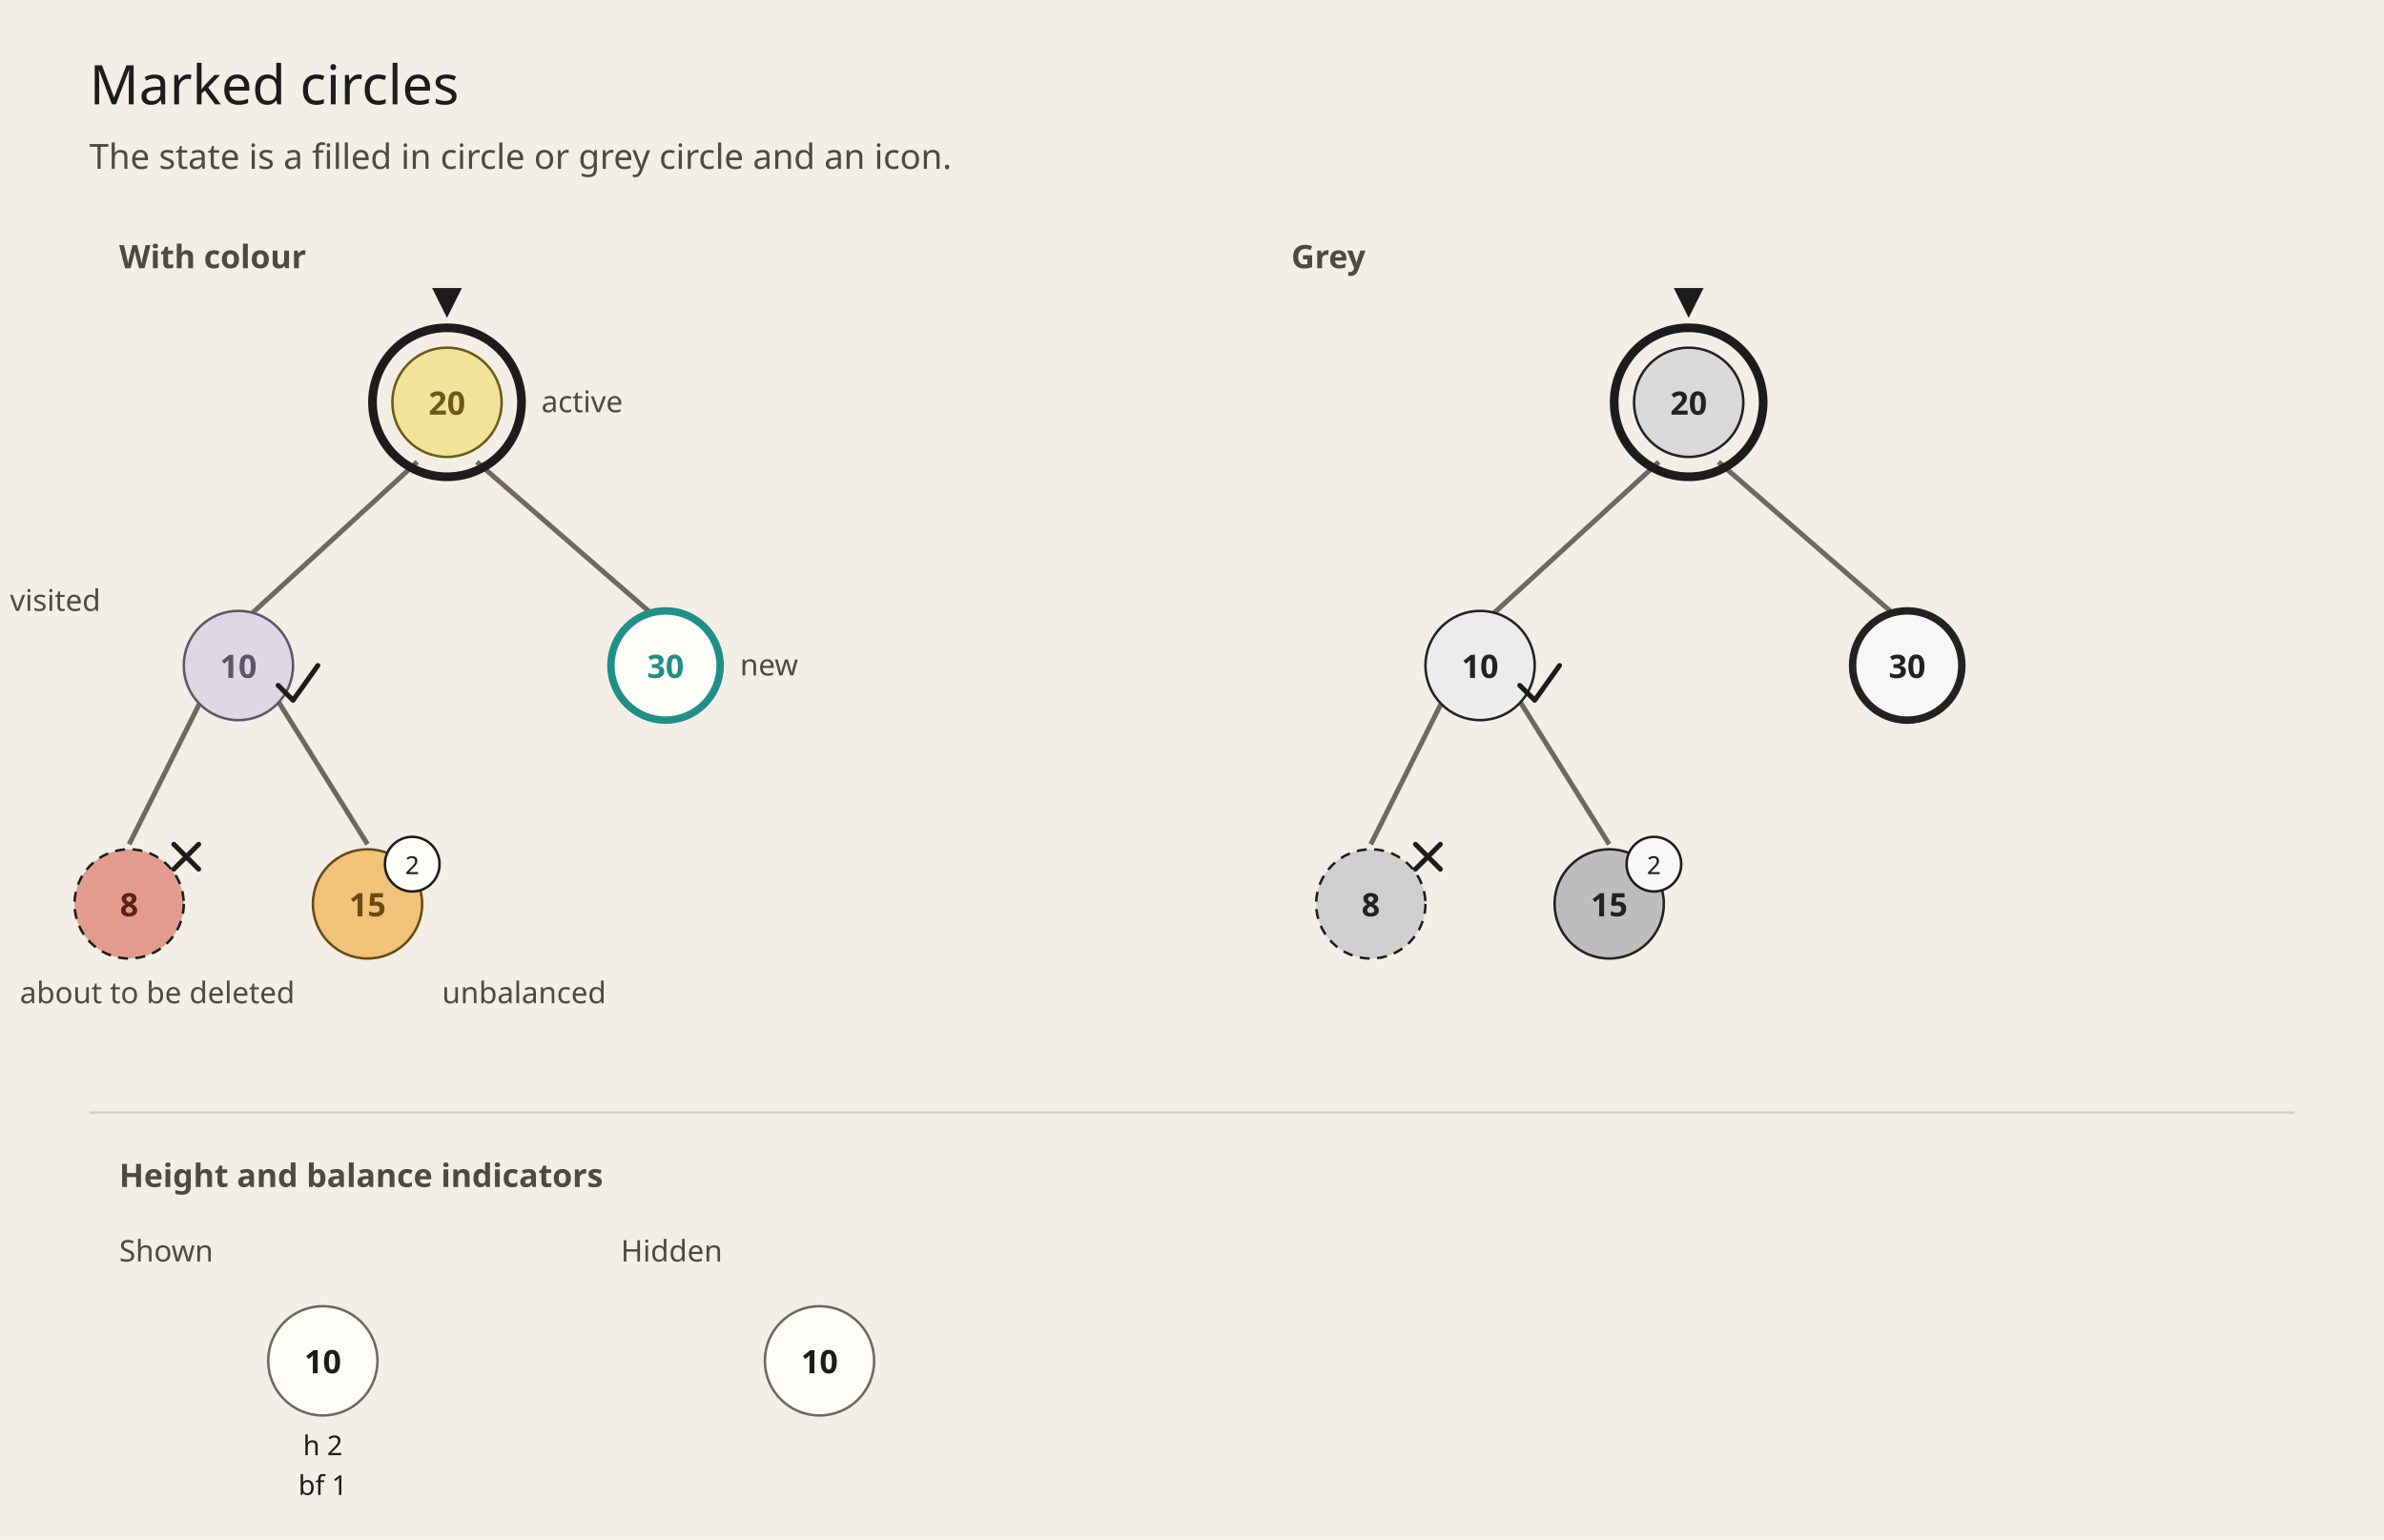
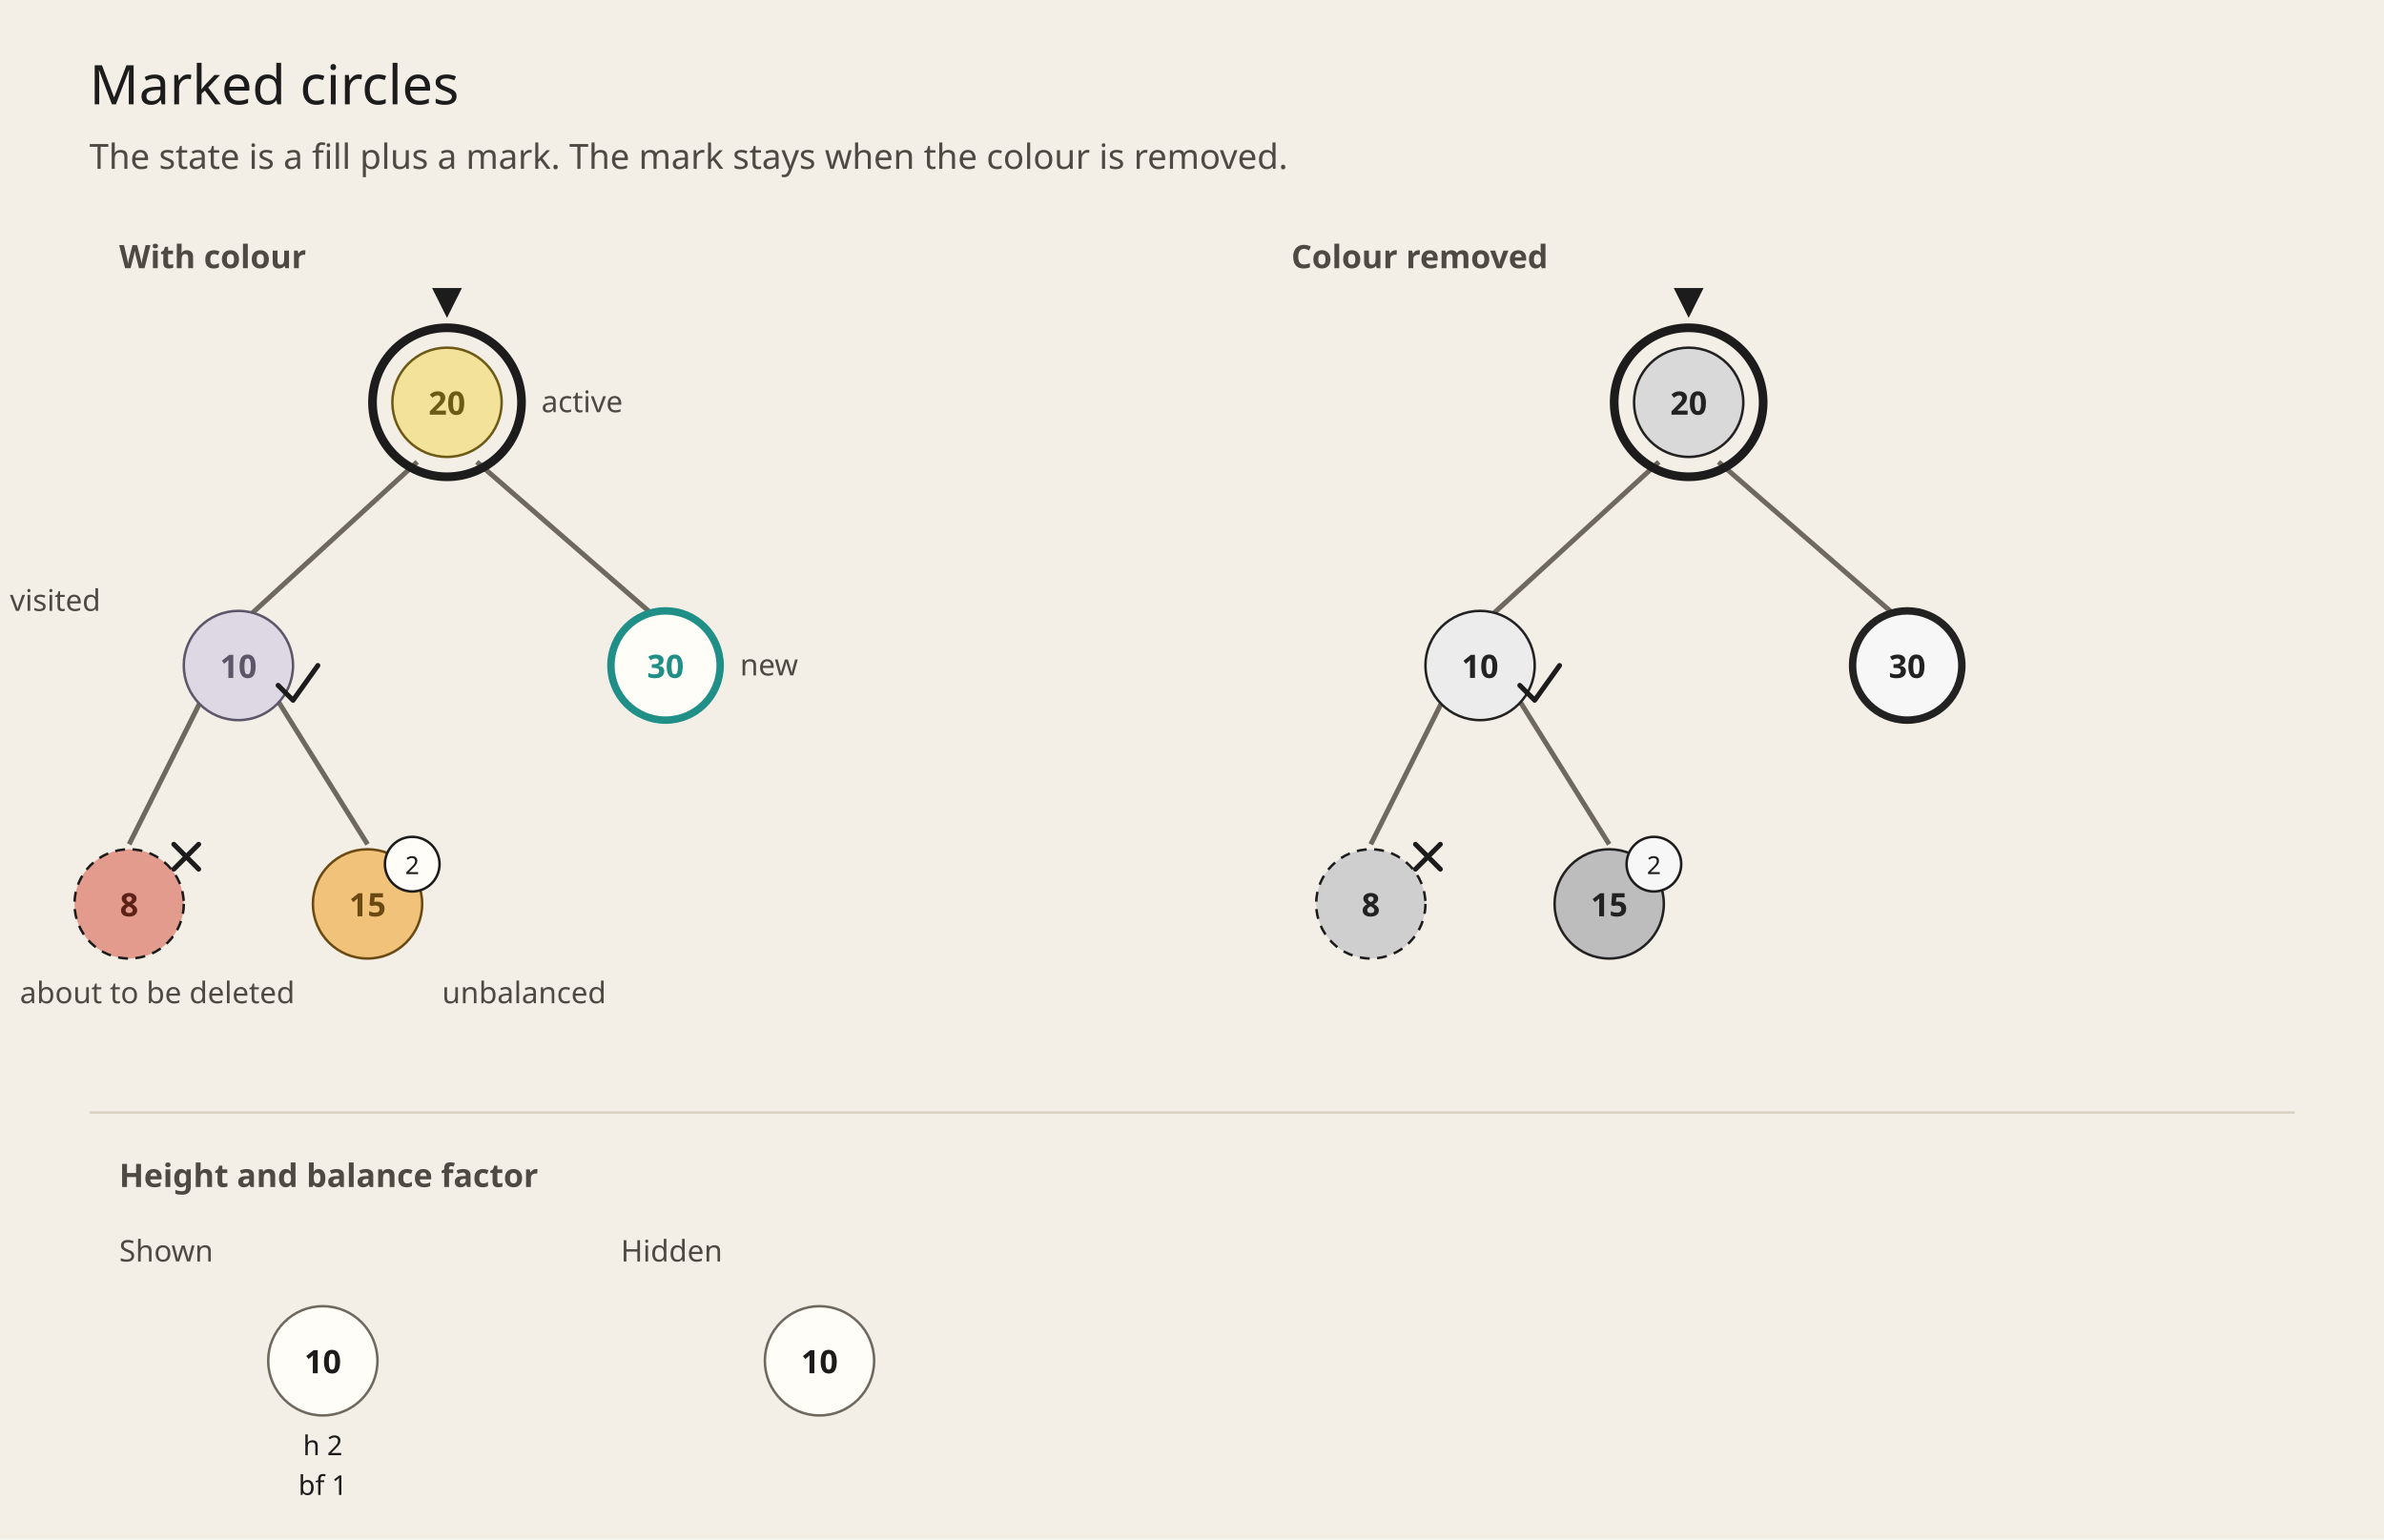
<svg xmlns="http://www.w3.org/2000/svg" viewBox="0 0 960 620" font-family="ui-sans-serif, system-ui, sans-serif">
  <rect width="960" height="620" fill="#f3efe6" />
  <text x="36" y="42" font-size="22" fill="#1c1c1c">Marked circles</text>
-   <text x="36" y="68" font-size="14" fill="#4e4942">The state is a filled in circle or grey circle and an icon.</text>
+   <text x="36" y="68" font-size="14" fill="#4e4942">The state is a fill plus a mark. The mark stays when the colour is removed.</text>
  <text x="48" y="108" font-size="13" font-weight="600" fill="#4e4942">With colour</text>
  <g stroke="#6e685f" stroke-width="2">
    <line x1="168" y1="186" x2="96" y2="252" />
    <line x1="192" y1="186" x2="268" y2="252" />
    <line x1="84" y1="276" x2="52" y2="340" />
    <line x1="108" y1="276" x2="148" y2="340" />
  </g>
  <g fill="#1c1c1c">
    <polygon points="180,128 174,116 186,116" />
    <circle cx="180" cy="162" r="30" fill="none" stroke="#1c1c1c" stroke-width="3.5" />
    <circle cx="180" cy="162" r="22" fill="#f3e29a" stroke="#6d5a16" />
    <text x="180" y="167" text-anchor="middle" font-size="13" font-weight="600" fill="#6d5a16">20</text>
    <text x="218" y="166" font-size="12" fill="#4e4942">active</text>
    <circle cx="96" cy="268" r="22" fill="#ddd8e4" stroke="#5c5668" />
    <text x="96" y="273" text-anchor="middle" font-size="13" font-weight="600" fill="#5c5668">10</text>
    <polyline points="112,276 118,282 128,268" fill="none" stroke="#1c1c1c" stroke-width="2" stroke-linecap="round" stroke-linejoin="round" />
    <text x="4" y="246" font-size="12" fill="#4e4942">visited</text>
    <circle cx="268" cy="268" r="22" fill="#fffdf8" stroke="#1f8f88" stroke-width="3" />
    <text x="268" y="273" text-anchor="middle" font-size="13" font-weight="600" fill="#1f8f88">30</text>
    <text x="298" y="272" font-size="12" fill="#4e4942">new</text>
    <circle cx="52" cy="364" r="22" fill="#e39b8e" stroke="#1c1c1c" stroke-dasharray="4 3" />
    <text x="52" y="369" text-anchor="middle" font-size="13" font-weight="600" fill="#5c2218">8</text>
    <g stroke="#1c1c1c" stroke-width="2" stroke-linecap="round">
      <line x1="70" y1="340" x2="80" y2="350" />
      <line x1="70" y1="350" x2="80" y2="340" />
    </g>
    <text x="8" y="404" font-size="12" fill="#4e4942">about to be deleted</text>
    <circle cx="148" cy="364" r="22" fill="#f0c27a" stroke="#6a4a12" />
    <text x="148" y="369" text-anchor="middle" font-size="13" font-weight="600" fill="#6a4a12">15</text>
    <circle cx="166" cy="348" r="11" fill="#fffdf8" stroke="#1c1c1c" />
    <text x="166" y="352" text-anchor="middle" font-size="10" fill="#1c1c1c">2</text>
    <text x="178" y="404" font-size="12" fill="#4e4942">unbalanced</text>
  </g>
-   <text x="520" y="108" font-size="13" font-weight="600" fill="#4e4942">Grey</text>
+   <text x="520" y="108" font-size="13" font-weight="600" fill="#4e4942">Colour removed</text>
  <g stroke="#6e685f" stroke-width="2">
    <line x1="668" y1="186" x2="596" y2="252" />
    <line x1="692" y1="186" x2="768" y2="252" />
    <line x1="584" y1="276" x2="552" y2="340" />
    <line x1="608" y1="276" x2="648" y2="340" />
  </g>
  <g>
    <polygon points="680,128 674,116 686,116" fill="#1c1c1c" />
    <circle cx="680" cy="162" r="30" fill="none" stroke="#1c1c1c" stroke-width="3.5" />
    <circle cx="680" cy="162" r="22" fill="#d9d9d9" stroke="#222" />
    <text x="680" y="167" text-anchor="middle" font-size="13" font-weight="600" fill="#222">20</text>
    <circle cx="596" cy="268" r="22" fill="#ececec" stroke="#222" />
    <text x="596" y="273" text-anchor="middle" font-size="13" font-weight="600" fill="#222">10</text>
    <polyline points="612,276 618,282 628,268" fill="none" stroke="#1c1c1c" stroke-width="2" stroke-linecap="round" stroke-linejoin="round" />
    <circle cx="768" cy="268" r="22" fill="#f7f7f7" stroke="#222" stroke-width="3" />
    <text x="768" y="273" text-anchor="middle" font-size="13" font-weight="600" fill="#222">30</text>
    <circle cx="552" cy="364" r="22" fill="#cfcfcf" stroke="#1c1c1c" stroke-dasharray="4 3" />
    <text x="552" y="369" text-anchor="middle" font-size="13" font-weight="600" fill="#222">8</text>
    <g stroke="#1c1c1c" stroke-width="2" stroke-linecap="round">
      <line x1="570" y1="340" x2="580" y2="350" />
      <line x1="570" y1="350" x2="580" y2="340" />
    </g>
    <circle cx="648" cy="364" r="22" fill="#bdbdbd" stroke="#222" />
    <text x="648" y="369" text-anchor="middle" font-size="13" font-weight="600" fill="#222">15</text>
    <circle cx="666" cy="348" r="11" fill="#f7f7f7" stroke="#1c1c1c" />
    <text x="666" y="352" text-anchor="middle" font-size="10" fill="#1c1c1c">2</text>
  </g>
  <line x1="36" y1="448" x2="924" y2="448" stroke="#d9d1c3" />
-   <text x="48" y="478" font-size="13" font-weight="600" fill="#4e4942">Height and balance indicators</text>
+   <text x="48" y="478" font-size="13" font-weight="600" fill="#4e4942">Height and balance factor</text>
  <text x="48" y="508" font-size="12" fill="#4e4942">Shown</text>
  <circle cx="130" cy="548" r="22" fill="#fffdf8" stroke="#6e685f" />
  <text x="130" y="553" text-anchor="middle" font-size="13" font-weight="600" fill="#1c1c1c">10</text>
  <text x="130" y="586" text-anchor="middle" font-size="11" fill="#1c1c1c">h 2</text>
  <text x="130" y="602" text-anchor="middle" font-size="11" fill="#1c1c1c">bf 1</text>
  <text x="250" y="508" font-size="12" fill="#4e4942">Hidden</text>
  <circle cx="330" cy="548" r="22" fill="#fffdf8" stroke="#6e685f" />
  <text x="330" y="553" text-anchor="middle" font-size="13" font-weight="600" fill="#1c1c1c">10</text>
</svg>
